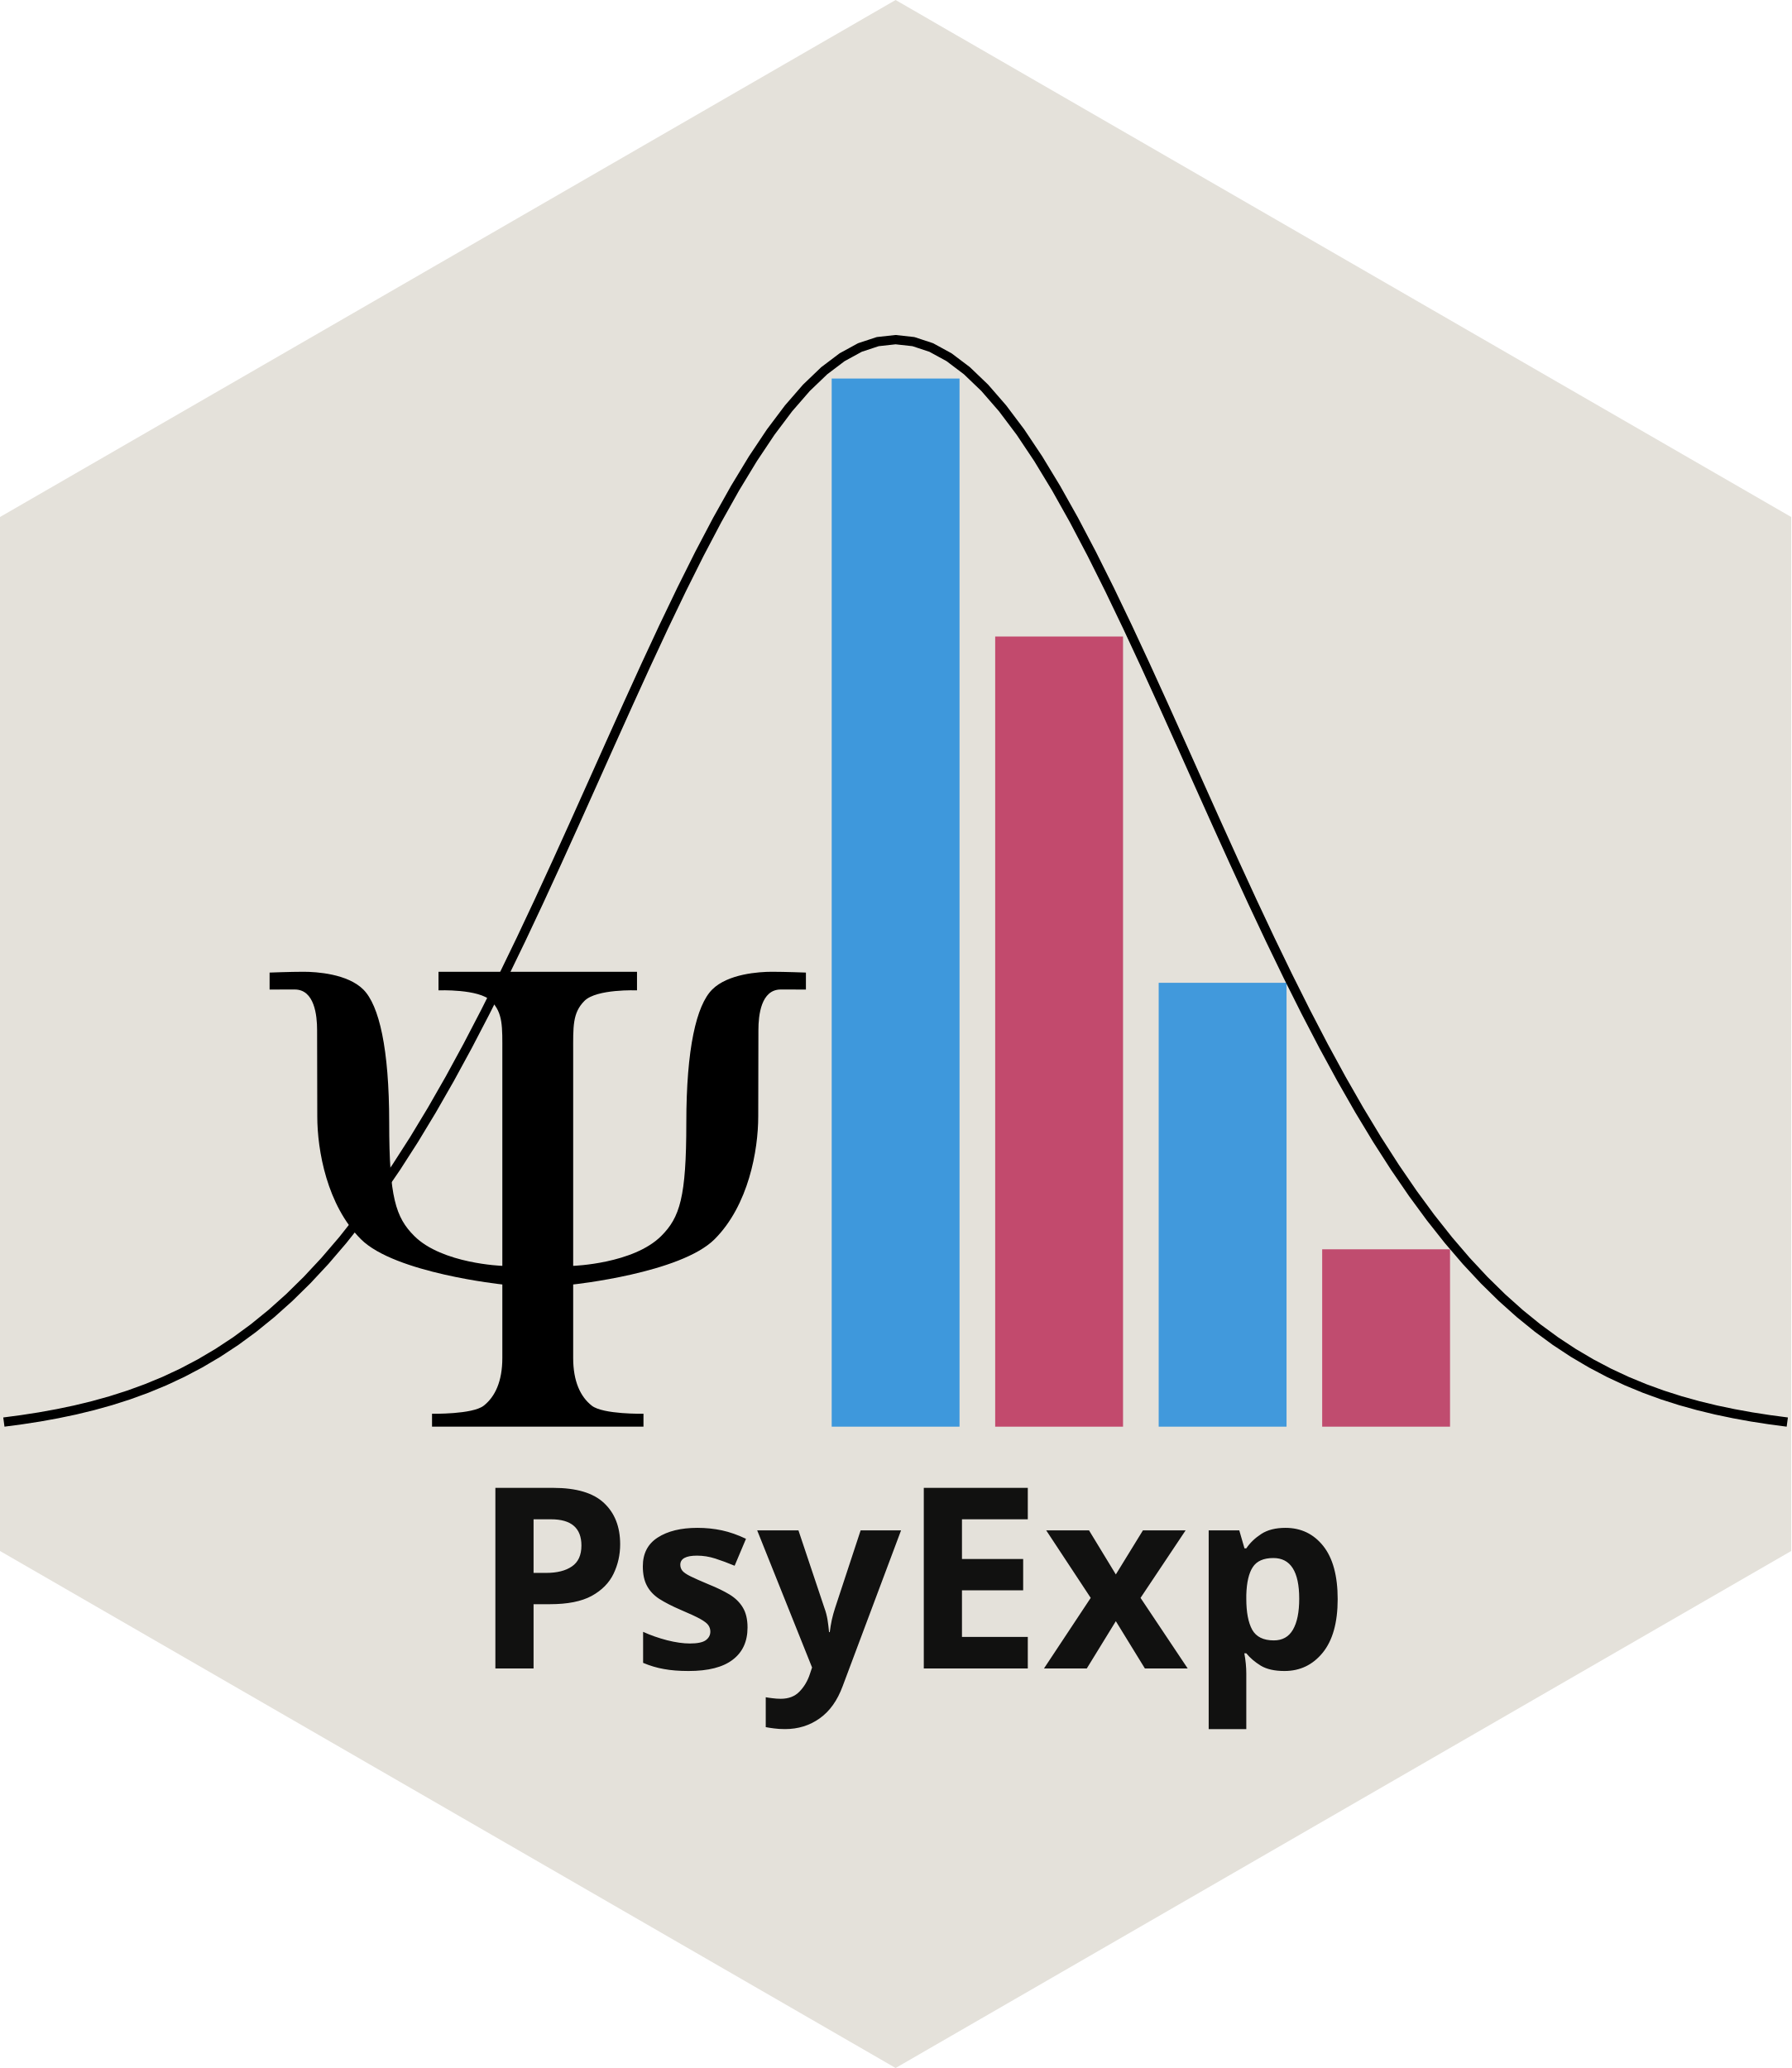
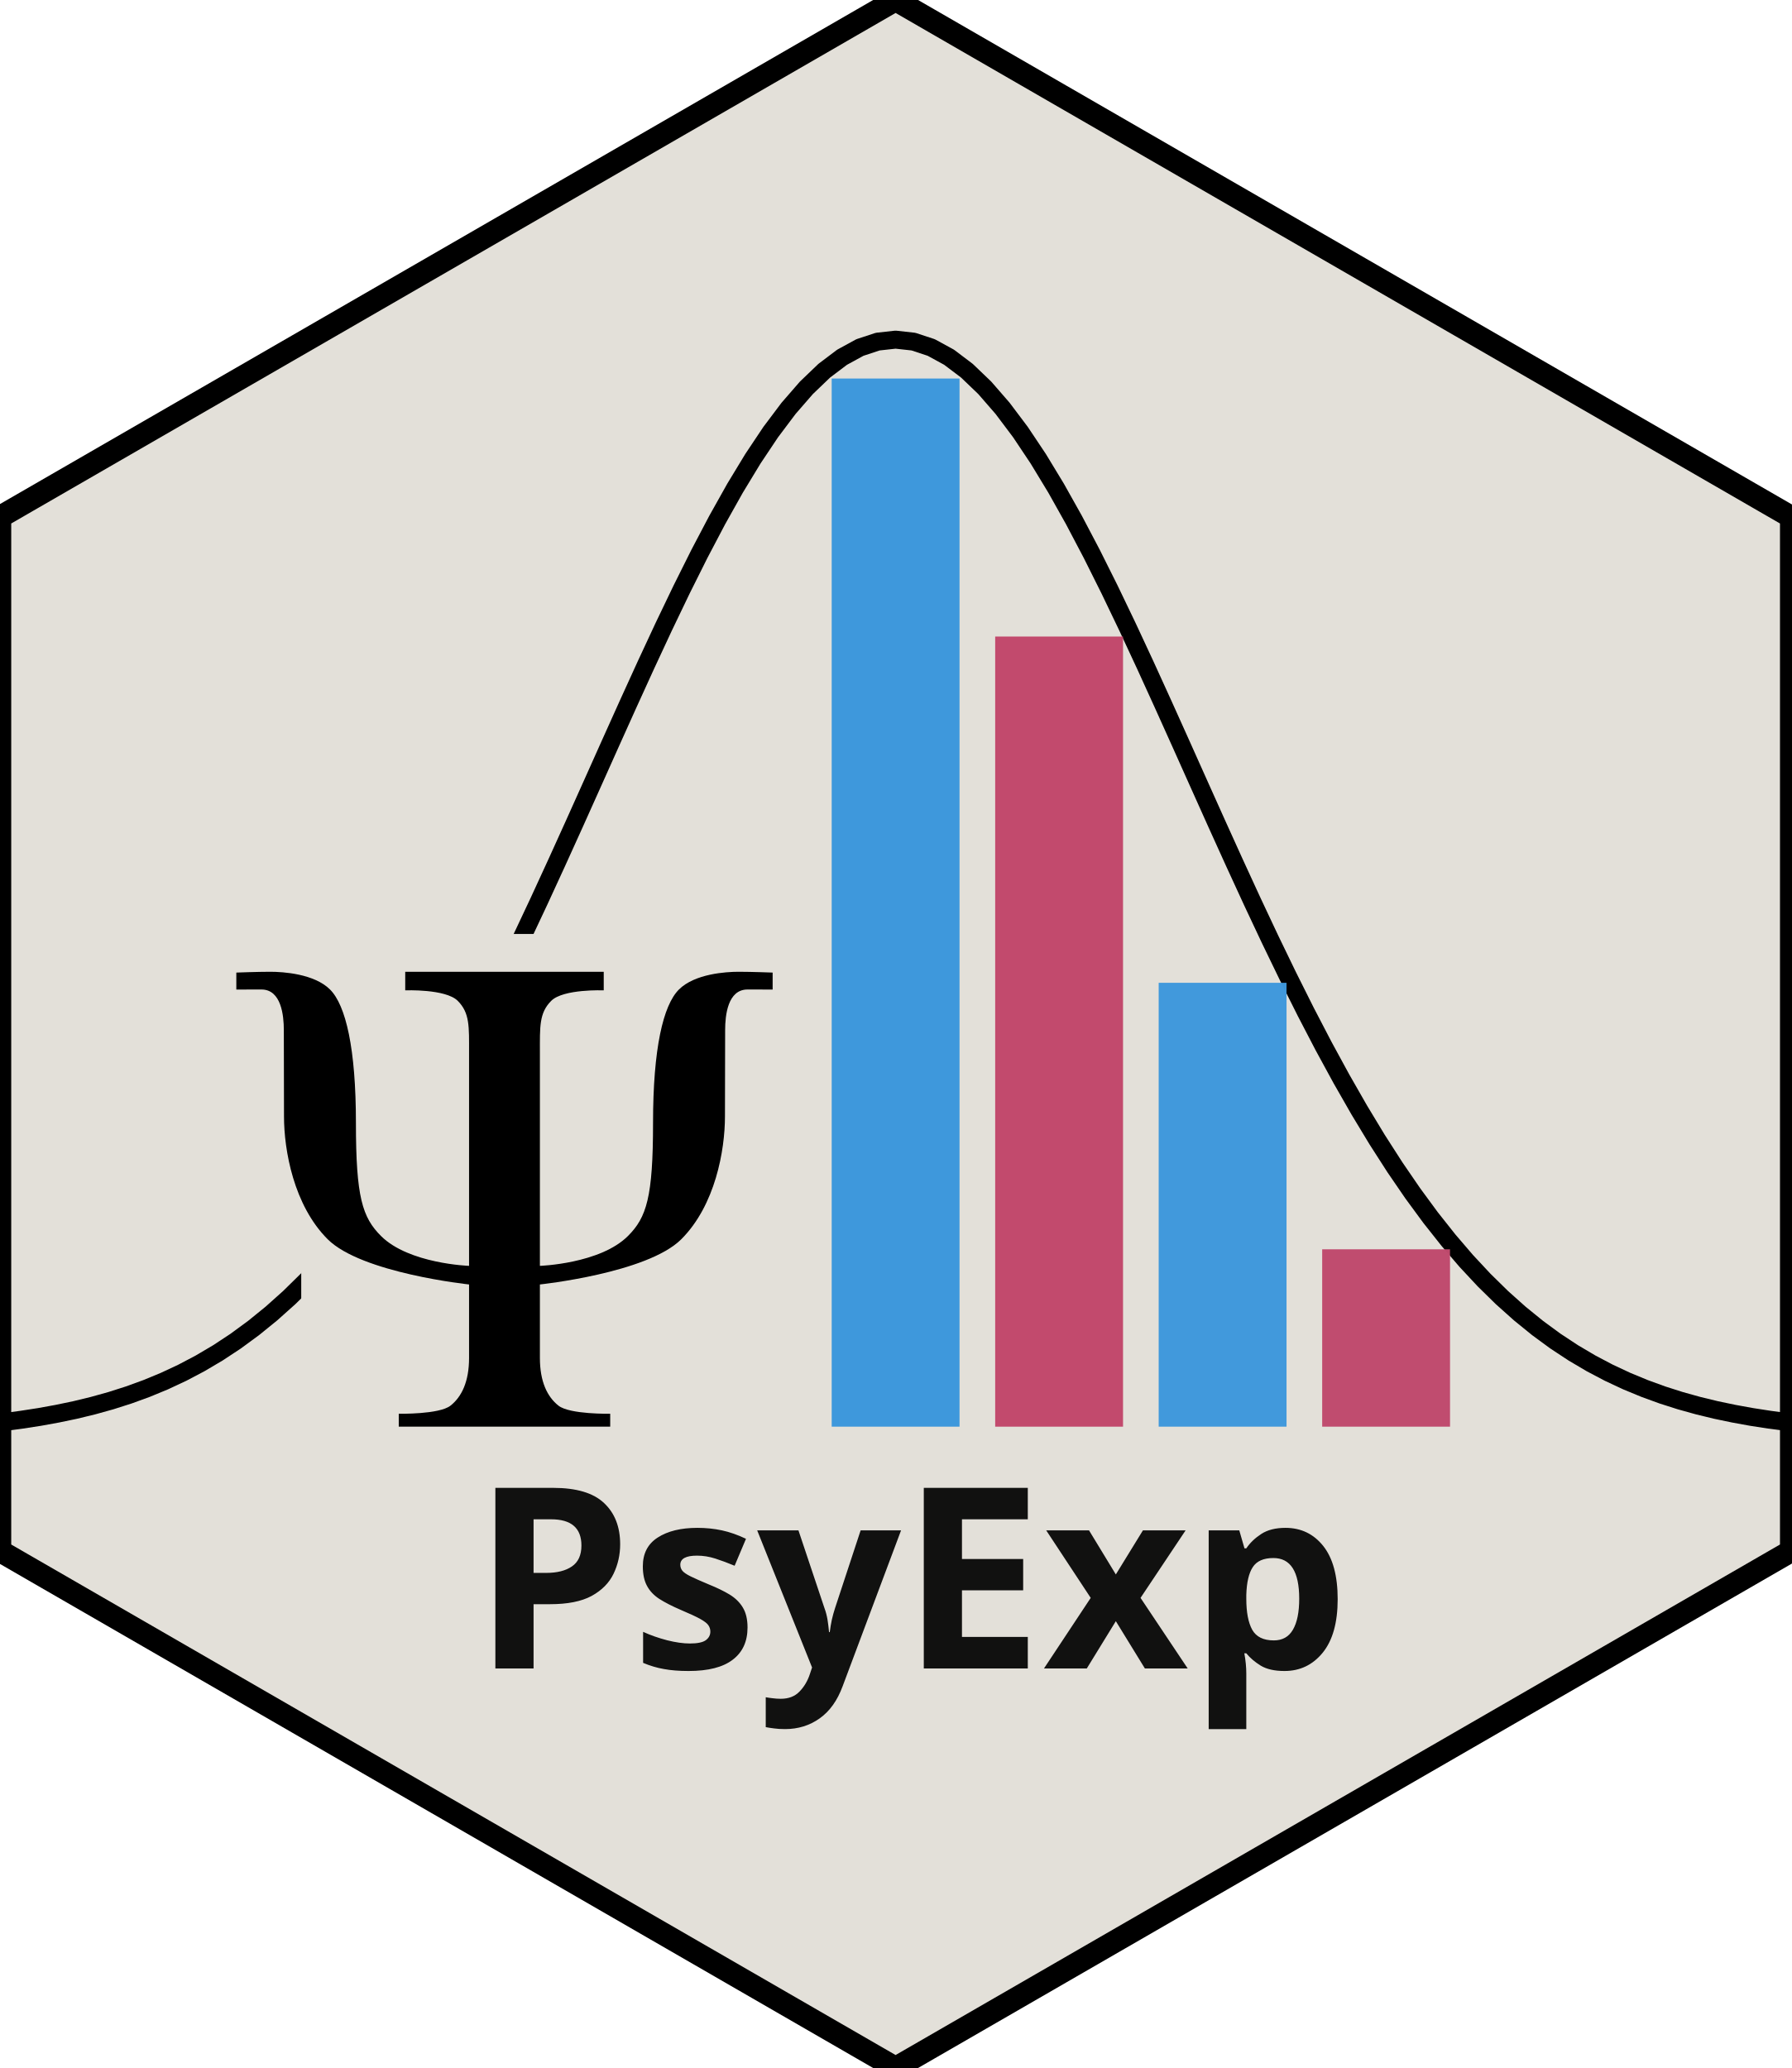
<svg xmlns="http://www.w3.org/2000/svg" width="199.402mm" height="230.25mm" viewBox="0 0 199.402 230.25" version="1.1" id="svg8">
  <defs id="defs2">
    <g id="g896">
      <symbol id="glyph0-0" overflow="visible" style="overflow:visible">
        <path id="path878" d="M 1.102,0 V -5.5 H 5.5 V 0 Z m 0.137,-0.137 h 4.125 v -5.227 h -4.125 z m 0,0" style="stroke:none" />
      </symbol>
      <symbol id="glyph0-1" overflow="visible" style="overflow:visible">
        <path id="path881" d="m 0.281,-1.891 v -0.777 h 2.375 v 0.777 z m 0,0" style="stroke:none" />
      </symbol>
      <symbol id="glyph0-2" overflow="visible" style="overflow:visible">
        <path id="path884" d="M 4.43,-0.742 V 0 H 0.266 C 0.258,-0.188 0.289,-0.367 0.355,-0.539 0.461,-0.82 0.629,-1.098 0.863,-1.375 1.094,-1.648 1.434,-1.965 1.879,-2.328 2.562,-2.887 3.023,-3.332 3.266,-3.664 3.5,-3.988 3.621,-4.301 3.625,-4.594 3.621,-4.898 3.512,-5.156 3.297,-5.367 3.074,-5.578 2.789,-5.684 2.441,-5.684 c -0.375,0 -0.672,0.113 -0.895,0.336 C 1.32,-5.125 1.207,-4.816 1.207,-4.422 L 0.414,-4.504 c 0.051,-0.59 0.254,-1.039 0.613,-1.352 0.352,-0.309 0.828,-0.465 1.43,-0.469 0.602,0.004 1.082,0.172 1.434,0.504 0.352,0.336 0.527,0.75 0.531,1.242 -0.004,0.258 -0.055,0.504 -0.156,0.746 -0.102,0.242 -0.273,0.5 -0.512,0.77 -0.242,0.27 -0.641,0.637 -1.191,1.105 -0.469,0.391 -0.766,0.656 -0.898,0.797 -0.133,0.141 -0.242,0.281 -0.324,0.418 z m 0,0" style="stroke:none" />
      </symbol>
      <symbol id="glyph0-3" overflow="visible" style="overflow:visible">
        <path id="path887" d="M 0.367,-3.105 C 0.363,-3.848 0.438,-4.445 0.594,-4.902 c 0.148,-0.453 0.379,-0.805 0.684,-1.051 0.301,-0.246 0.68,-0.367 1.141,-0.371 0.336,0.004 0.633,0.07 0.891,0.203 0.254,0.137 0.465,0.332 0.629,0.59 0.164,0.258 0.293,0.57 0.391,0.938 0.094,0.367 0.141,0.863 0.145,1.488 C 4.469,-2.367 4.395,-1.77 4.242,-1.316 4.09,-0.859 3.863,-0.508 3.562,-0.262 3.258,-0.016 2.875,0.105 2.418,0.109 1.809,0.105 1.332,-0.109 0.988,-0.547 c -0.418,-0.52 -0.625,-1.375 -0.621,-2.559 z m 0.793,0 c 0,1.035 0.121,1.727 0.363,2.066 0.242,0.344 0.539,0.512 0.895,0.512 0.355,0 0.656,-0.172 0.898,-0.516 0.242,-0.344 0.363,-1.031 0.363,-2.062 0,-1.039 -0.121,-1.727 -0.363,-2.066 -0.242,-0.34 -0.547,-0.512 -0.906,-0.512 -0.359,0 -0.641,0.152 -0.852,0.449 -0.266,0.391 -0.398,1.098 -0.398,2.129 z m 0,0" style="stroke:none" />
      </symbol>
      <symbol id="glyph1-0" overflow="visible" style="overflow:visible">
        <path id="path890" d="m 1.375,0 v -6.875 h 5.5 V 0 Z m 0.172,-0.172 h 5.156 v -6.531 h -5.156 z m 0,0" style="stroke:none" />
      </symbol>
      <symbol id="glyph1-1" overflow="visible" style="overflow:visible">
        <path id="path893" d="M 0.082,0 2.164,-2.965 0.234,-5.703 h 1.211 l 0.875,1.336 c 0.164,0.258 0.297,0.469 0.398,0.641 0.156,-0.234 0.301,-0.441 0.434,-0.629 l 0.961,-1.348 h 1.156 L 3.297,-3.02 5.418,0 H 4.234 L 3.062,-1.773 2.75,-2.25 1.25,0 Z m 0,0" style="stroke:none" />
      </symbol>
    </g>
    <clipPath id="clip1">
      <path id="path898" d="M 18.344,5.48 H 638.52 V 355.926 H 18.344 Z m 0,0" />
    </clipPath>
    <clipPath id="clip2">
      <path id="path901" d="m 46,5.48 h 1 V 355.926 h -1 z m 0,0" />
    </clipPath>
    <clipPath id="clip3">
      <path id="path904" d="m 234,5.48 h 1 V 355.926 h -1 z m 0,0" />
    </clipPath>
    <clipPath id="clip4">
      <path id="path907" d="m 422,5.48 h 1 V 355.926 h -1 z m 0,0" />
    </clipPath>
    <clipPath id="clip5">
      <path id="path910" d="m 610,5.48 h 1 V 355.926 h -1 z m 0,0" />
    </clipPath>
    <clipPath id="clip6">
      <path id="path913" d="m 139,5.48 h 3 V 355.926 h -3 z m 0,0" />
    </clipPath>
    <clipPath id="clip7">
      <path id="path916" d="m 327,5.48 h 2 V 355.926 h -2 z m 0,0" />
    </clipPath>
    <clipPath id="clip8">
      <path id="path919" d="m 515,5.48 h 2 V 355.926 h -2 z m 0,0" />
    </clipPath>
  </defs>
-   <g id="layer2" transform="translate(-7.271186,26.74716)">
-     <path style="opacity:0.96;fill:#e3e0d9;fill-opacity:1;stroke:none;stroke-width:1;stroke-linecap:round;stroke-linejoin:round;stroke-miterlimit:10;stroke-dasharray:none;stroke-opacity:1;paint-order:markers fill stroke" id="path850" d="m 171.491,208.319 -129.516,-1e-5 -64.758,-112.164 64.758,-112.164 129.516,7e-6 64.758,112.164 z" transform="matrix(0,0.8888826,-0.8888826,0,192.4419,-6.49563)" />
-   </g>
+   <g id="layer2" transform="translate(-7.271186,26.74716)" />
  <g id="layer1" transform="translate(-7.271186,26.74716)">
-     <rect style="opacity:0.98;fill:#3b97dc;fill-opacity:1;stroke:none;stroke-width:1.147;stroke-linecap:round;stroke-linejoin:round;stroke-miterlimit:4;stroke-dasharray:none;stroke-opacity:1;paint-order:markers fill stroke" id="rect1178" width="14.232" height="116.699" x="99.856" y="15.398" />
-     <rect y="44.124" x="118.057" height="87.973" width="14.232" id="rect1195" style="opacity:0.98;fill:#c2476b;fill-opacity:1;stroke:none;stroke-width:0.996;stroke-linecap:round;stroke-linejoin:round;stroke-miterlimit:4;stroke-dasharray:none;stroke-opacity:1;paint-order:markers fill stroke" />
-     <rect style="opacity:0.98;fill:#c0496d;fill-opacity:1;stroke:none;stroke-width:0.472;stroke-linecap:round;stroke-linejoin:round;stroke-miterlimit:4;stroke-dasharray:none;stroke-opacity:1;paint-order:markers fill stroke" id="rect1212" width="14.232" height="19.748" x="154.459" y="112.349" />
-     <rect style="opacity:0.98;fill:#3e98dc;fill-opacity:1;stroke:none;stroke-width:0.747;stroke-linecap:round;stroke-linejoin:round;stroke-miterlimit:4;stroke-dasharray:none;stroke-opacity:1;paint-order:markers fill stroke" id="rect1214" width="14.232" height="49.419" x="136.258" y="82.678" />
-     <text xml:space="preserve" style="font-style:normal;font-variant:normal;font-weight:bold;font-stretch:normal;font-size:28.154px;line-height:1.25;font-family:'Microsoft PhagsPa';-inkscape-font-specification:'Microsoft PhagsPa, Bold';font-variant-ligatures:normal;font-variant-caps:normal;font-variant-numeric:normal;font-feature-settings:normal;text-align:start;writing-mode:lr-tb;text-anchor:start;opacity:0.96;fill:#000000;fill-opacity:0.961;stroke:#000000;stroke-width:1.14;stroke-linecap:round;stroke-linejoin:round;stroke-miterlimit:10;stroke-dasharray:none;stroke-opacity:1;paint-order:markers fill stroke" x="59.888" y="159.019" id="text1219">
-       <tspan id="tspan1217" x="59.888" y="159.019" style="font-style:normal;font-variant:normal;font-weight:bold;font-stretch:normal;font-size:28.154px;font-family:'Microsoft PhagsPa';-inkscape-font-specification:'Microsoft PhagsPa, Bold';font-variant-ligatures:normal;font-variant-caps:normal;font-variant-numeric:normal;font-feature-settings:normal;text-align:start;writing-mode:lr-tb;text-anchor:start;fill:#000000;fill-opacity:0.961;stroke:none;stroke-width:1.14">PsyExp</tspan>
-     </text>
-     <path style="fill:none;fill-opacity:0.082;stroke:#000000;stroke-width:1.033;stroke-linecap:butt;stroke-linejoin:round;stroke-miterlimit:10;stroke-dasharray:none;stroke-opacity:1" d="m 7.702,131.585 1.986,-0.264 1.985,-0.307 1.985,-0.361 1.986,-0.415 1.985,-0.482 1.985,-0.553 1.986,-0.634 1.985,-0.723 1.985,-0.82 1.986,-0.928 1.985,-1.046 1.985,-1.172 1.986,-1.309 1.985,-1.457 1.985,-1.612 1.986,-1.776 1.985,-1.95 1.985,-2.129 1.986,-2.317 1.985,-2.508 1.985,-2.703 1.986,-2.898 1.985,-3.093 1.985,-3.285 1.986,-3.47 1.985,-3.648 1.985,-3.815 1.985,-3.967 1.986,-4.103 1.985,-4.22 1.985,-4.315 1.986,-4.383 1.985,-4.423 1.985,-4.433 1.986,-4.411 1.985,-4.356 1.985,-4.265 1.986,-4.139 1.985,-3.975 1.985,-3.775 1.986,-3.542 1.985,-3.273 1.985,-2.973 1.986,-2.641 1.985,-2.284 1.985,-1.903 1.986,-1.501 1.985,-1.085 1.985,-0.655 1.986,-0.219 1.985,0.219 1.985,0.655 1.986,1.085 1.985,1.501 1.985,1.903 1.985,2.284 1.986,2.641 1.985,2.973 1.985,3.273 1.986,3.542 1.985,3.775 1.985,3.975 1.986,4.139 1.985,4.265 1.985,4.356 1.986,4.411 1.985,4.433 1.985,4.423 1.986,4.383 1.985,4.315 1.985,4.22 1.986,4.103 1.985,3.967 1.985,3.815 1.986,3.648 1.985,3.47 1.985,3.285 1.986,3.093 1.985,2.898 1.985,2.703 1.986,2.508 1.985,2.317 1.985,2.129 1.986,1.95 1.985,1.776 1.985,1.612 1.985,1.457 1.986,1.309 1.985,1.172 1.985,1.046 1.986,0.928 1.985,0.82 1.985,0.723 1.986,0.634 1.985,0.553 1.985,0.482 1.986,0.415 1.985,0.361 1.985,0.307 1.986,0.264" id="path962" />
-     <path d="m 78.904,132.097 v -1.439 c 0,0 -4.498,0.09 -5.757,-0.9 -1.259,-0.99 -2.069,-2.699 -2.069,-5.308 0,-2.609 0,-8.186 0,-8.186 0,0 11.965,-1.259 15.743,-5.038 3.778,-3.778 4.858,-9.895 4.858,-13.674 0,-1.889 0.02,-6.967 0.02,-9.621 0,-1.621 0.286,-4.508 2.487,-4.508 1.094,0 2.801,0.005 2.801,0.005 v -1.889 c 0,0 -2.339,-0.09 -3.778,-0.09 -1.439,0 -4.903,0.225 -6.657,1.979 -1.754,1.754 -2.879,6.567 -2.879,14.843 0,8.276 -0.72,10.525 -2.789,12.594 -3.104,3.104 -9.806,3.328 -9.806,3.328 0,0 0,-20.87 0,-23.749 0,-2.879 -0.09,-4.408 1.259,-5.757 1.349,-1.349 5.847,-1.169 5.847,-1.169 v -2.069 H 56.086 v 2.069 c 0,0 4.498,-0.18 5.847,1.169 1.349,1.349 1.259,2.879 1.259,5.757 0,2.879 0,23.749 0,23.749 0,0 -6.702,-0.225 -9.806,-3.328 -2.069,-2.069 -2.789,-4.318 -2.789,-12.594 0,-8.276 -1.124,-13.089 -2.879,-14.843 -1.754,-1.754 -5.218,-1.979 -6.657,-1.979 -1.439,0 -3.778,0.09 -3.778,0.09 v 1.889 c 0,0 1.707,-0.005 2.801,-0.005 2.2,0 2.487,2.887 2.487,4.508 0,2.654 0.02,7.732 0.02,9.621 0,3.778 1.08,9.895 4.858,13.674 3.778,3.778 15.743,5.038 15.743,5.038 0,0 0,5.577 0,8.186 0,2.609 -0.81,4.318 -2.069,5.308 -1.259,0.99 -5.757,0.9 -5.757,0.9 v 1.439" style="fill:#000000;fill-opacity:1;fill-rule:evenodd;stroke:none;stroke-width:0.973px;stroke-linecap:butt;stroke-linejoin:miter;stroke-opacity:1" id="path1873" />
+     <g id="g886">
+       <path transform="matrix(0,0.8888827,-0.8888827,0,192.4419,-6.49563)" d="m 171.491,208.319 -129.516,-1e-5 -64.758,-112.164 64.758,-112.164 129.516,7e-6 64.758,112.164 z" id="path850" style="opacity:1;fill:#e3e0d9;fill-opacity:1;stroke:#000000;stroke-width:2.813;stroke-linecap:round;stroke-linejoin:round;stroke-miterlimit:10;stroke-dasharray:none;stroke-opacity:1;paint-order:markers fill stroke" />
+       <path id="path962" d="m 7.702,131.585 1.986,-0.264 1.985,-0.307 1.985,-0.361 1.986,-0.415 1.985,-0.482 1.985,-0.553 1.986,-0.634 1.985,-0.723 1.985,-0.82 1.986,-0.928 1.985,-1.046 1.985,-1.172 1.986,-1.309 1.985,-1.457 1.985,-1.612 1.986,-1.776 1.985,-1.95 1.985,-2.129 1.986,-2.317 1.985,-2.508 1.985,-2.703 1.986,-2.898 1.985,-3.093 1.985,-3.285 1.986,-3.47 1.985,-3.648 1.985,-3.815 1.985,-3.967 1.986,-4.103 1.985,-4.22 1.985,-4.315 1.986,-4.383 1.985,-4.423 1.985,-4.433 1.986,-4.411 1.985,-4.356 1.985,-4.265 1.986,-4.139 1.985,-3.975 1.985,-3.775 1.986,-3.542 1.985,-3.273 1.985,-2.973 1.986,-2.641 1.985,-2.284 1.985,-1.903 1.986,-1.501 1.985,-1.085 1.985,-0.655 1.986,-0.219 1.985,0.219 1.985,0.655 1.986,1.085 1.985,1.501 1.985,1.903 1.985,2.284 1.986,2.641 1.985,2.973 1.985,3.273 1.986,3.542 1.985,3.775 1.985,3.975 1.986,4.139 1.985,4.265 1.985,4.356 1.986,4.411 1.985,4.433 1.985,4.423 1.986,4.383 1.985,4.315 1.985,4.22 1.986,4.103 1.985,3.967 1.985,3.815 1.986,3.648 1.985,3.47 1.985,3.285 1.986,3.093 1.985,2.898 1.985,2.703 1.986,2.508 1.985,2.317 1.985,2.129 1.986,1.95 1.985,1.776 1.985,1.612 1.985,1.457 1.986,1.309 1.985,1.172 1.985,1.046 1.986,0.928 1.985,0.82 1.985,0.723 1.986,0.634 1.985,0.553 1.985,0.482 1.986,0.415 1.985,0.361 1.985,0.307 1.986,0.264" style="fill:none;fill-opacity:0.082;stroke:#000000;stroke-width:2;stroke-linecap:butt;stroke-linejoin:round;stroke-miterlimit:10;stroke-dasharray:none;stroke-opacity:1" />
+       <rect y="77.24" x="40.805" height="42.999" width="53.663" id="rect870" style="opacity:1;fill:#e3e0d9;fill-opacity:1;stroke:none;stroke-width:2.124;stroke-linecap:round;stroke-linejoin:round;stroke-miterlimit:10;stroke-dasharray:none;stroke-opacity:1;paint-order:markers fill stroke" />
+       <rect y="15.398" x="99.856" height="116.699" width="14.232" id="rect1178" style="opacity:0.98;fill:#3b97dc;fill-opacity:1;stroke:none;stroke-width:1.147;stroke-linecap:round;stroke-linejoin:round;stroke-miterlimit:4;stroke-dasharray:none;stroke-opacity:1;paint-order:markers fill stroke" />
+       <rect style="opacity:0.98;fill:#c2476b;fill-opacity:1;stroke:none;stroke-width:0.996;stroke-linecap:round;stroke-linejoin:round;stroke-miterlimit:4;stroke-dasharray:none;stroke-opacity:1;paint-order:markers fill stroke" id="rect1195" width="14.232" height="87.973" x="118.057" y="44.124" />
+       <rect y="112.349" x="154.459" height="19.748" width="14.232" id="rect1212" style="opacity:0.98;fill:#c0496d;fill-opacity:1;stroke:none;stroke-width:0.472;stroke-linecap:round;stroke-linejoin:round;stroke-miterlimit:4;stroke-dasharray:none;stroke-opacity:1;paint-order:markers fill stroke" />
+       <rect y="82.678" x="136.258" height="49.419" width="14.232" id="rect1214" style="opacity:0.98;fill:#3e98dc;fill-opacity:1;stroke:none;stroke-width:0.747;stroke-linecap:round;stroke-linejoin:round;stroke-miterlimit:4;stroke-dasharray:none;stroke-opacity:1;paint-order:markers fill stroke" />
+       <text id="text1219" y="159.019" x="59.888" style="font-style:normal;font-variant:normal;font-weight:bold;font-stretch:normal;font-size:28.154px;line-height:1.25;font-family:'Microsoft PhagsPa';-inkscape-font-specification:'Microsoft PhagsPa, Bold';font-variant-ligatures:normal;font-variant-caps:normal;font-variant-numeric:normal;font-feature-settings:normal;text-align:start;writing-mode:lr-tb;text-anchor:start;opacity:0.96;fill:#000000;fill-opacity:0.961;stroke:#000000;stroke-width:1.14;stroke-linecap:round;stroke-linejoin:round;stroke-miterlimit:10;stroke-dasharray:none;stroke-opacity:1;paint-order:markers fill stroke" xml:space="preserve">
+         <tspan style="font-style:normal;font-variant:normal;font-weight:bold;font-stretch:normal;font-size:28.154px;font-family:'Microsoft PhagsPa';-inkscape-font-specification:'Microsoft PhagsPa, Bold';font-variant-ligatures:normal;font-variant-caps:normal;font-variant-numeric:normal;font-feature-settings:normal;text-align:start;writing-mode:lr-tb;text-anchor:start;fill:#000000;fill-opacity:0.961;stroke:none;stroke-width:1.14" y="159.019" x="59.888" id="tspan1217">PsyExp</tspan>
+       </text>
+       <path id="path1873" style="fill:#000000;fill-opacity:1;fill-rule:evenodd;stroke:none;stroke-width:0.973px;stroke-linecap:butt;stroke-linejoin:miter;stroke-opacity:1" d="m 75.2,132.097 v -1.439 c 0,0 -4.498,0.09 -5.757,-0.9 -1.259,-0.99 -2.069,-2.699 -2.069,-5.308 0,-2.609 0,-8.186 0,-8.186 0,0 11.965,-1.259 15.743,-5.038 3.778,-3.778 4.858,-9.895 4.858,-13.674 0,-1.889 0.02,-6.967 0.02,-9.621 0,-1.621 0.286,-4.508 2.487,-4.508 1.094,0 2.801,0.005 2.801,0.005 v -1.889 c 0,0 -2.339,-0.09 -3.778,-0.09 -1.439,0 -4.903,0.225 -6.657,1.979 -1.754,1.754 -2.879,6.567 -2.879,14.843 0,8.276 -0.72,10.525 -2.789,12.594 -3.104,3.104 -9.806,3.328 -9.806,3.328 0,0 0,-20.87 0,-23.749 0,-2.879 -0.09,-4.408 1.259,-5.757 1.349,-1.349 5.847,-1.169 5.847,-1.169 v -2.069 H 52.382 v 2.069 c 0,0 4.498,-0.18 5.847,1.169 1.349,1.349 1.259,2.879 1.259,5.757 0,2.879 0,23.749 0,23.749 0,0 -6.702,-0.225 -9.806,-3.328 -2.069,-2.069 -2.789,-4.318 -2.789,-12.594 0,-8.276 -1.124,-13.089 -2.879,-14.843 -1.754,-1.754 -5.218,-1.979 -6.657,-1.979 -1.439,0 -3.778,0.09 -3.778,0.09 v 1.889 c 0,0 1.707,-0.005 2.801,-0.005 2.2,0 2.487,2.887 2.487,4.508 0,2.654 0.02,7.732 0.02,9.621 0,3.778 1.08,9.895 4.858,13.674 3.778,3.778 15.743,5.038 15.743,5.038 0,0 0,5.577 0,8.186 0,2.609 -0.81,4.318 -2.069,5.308 -1.259,0.99 -5.757,0.9 -5.757,0.9 v 1.439" />
+     </g>
  </g>
</svg>
